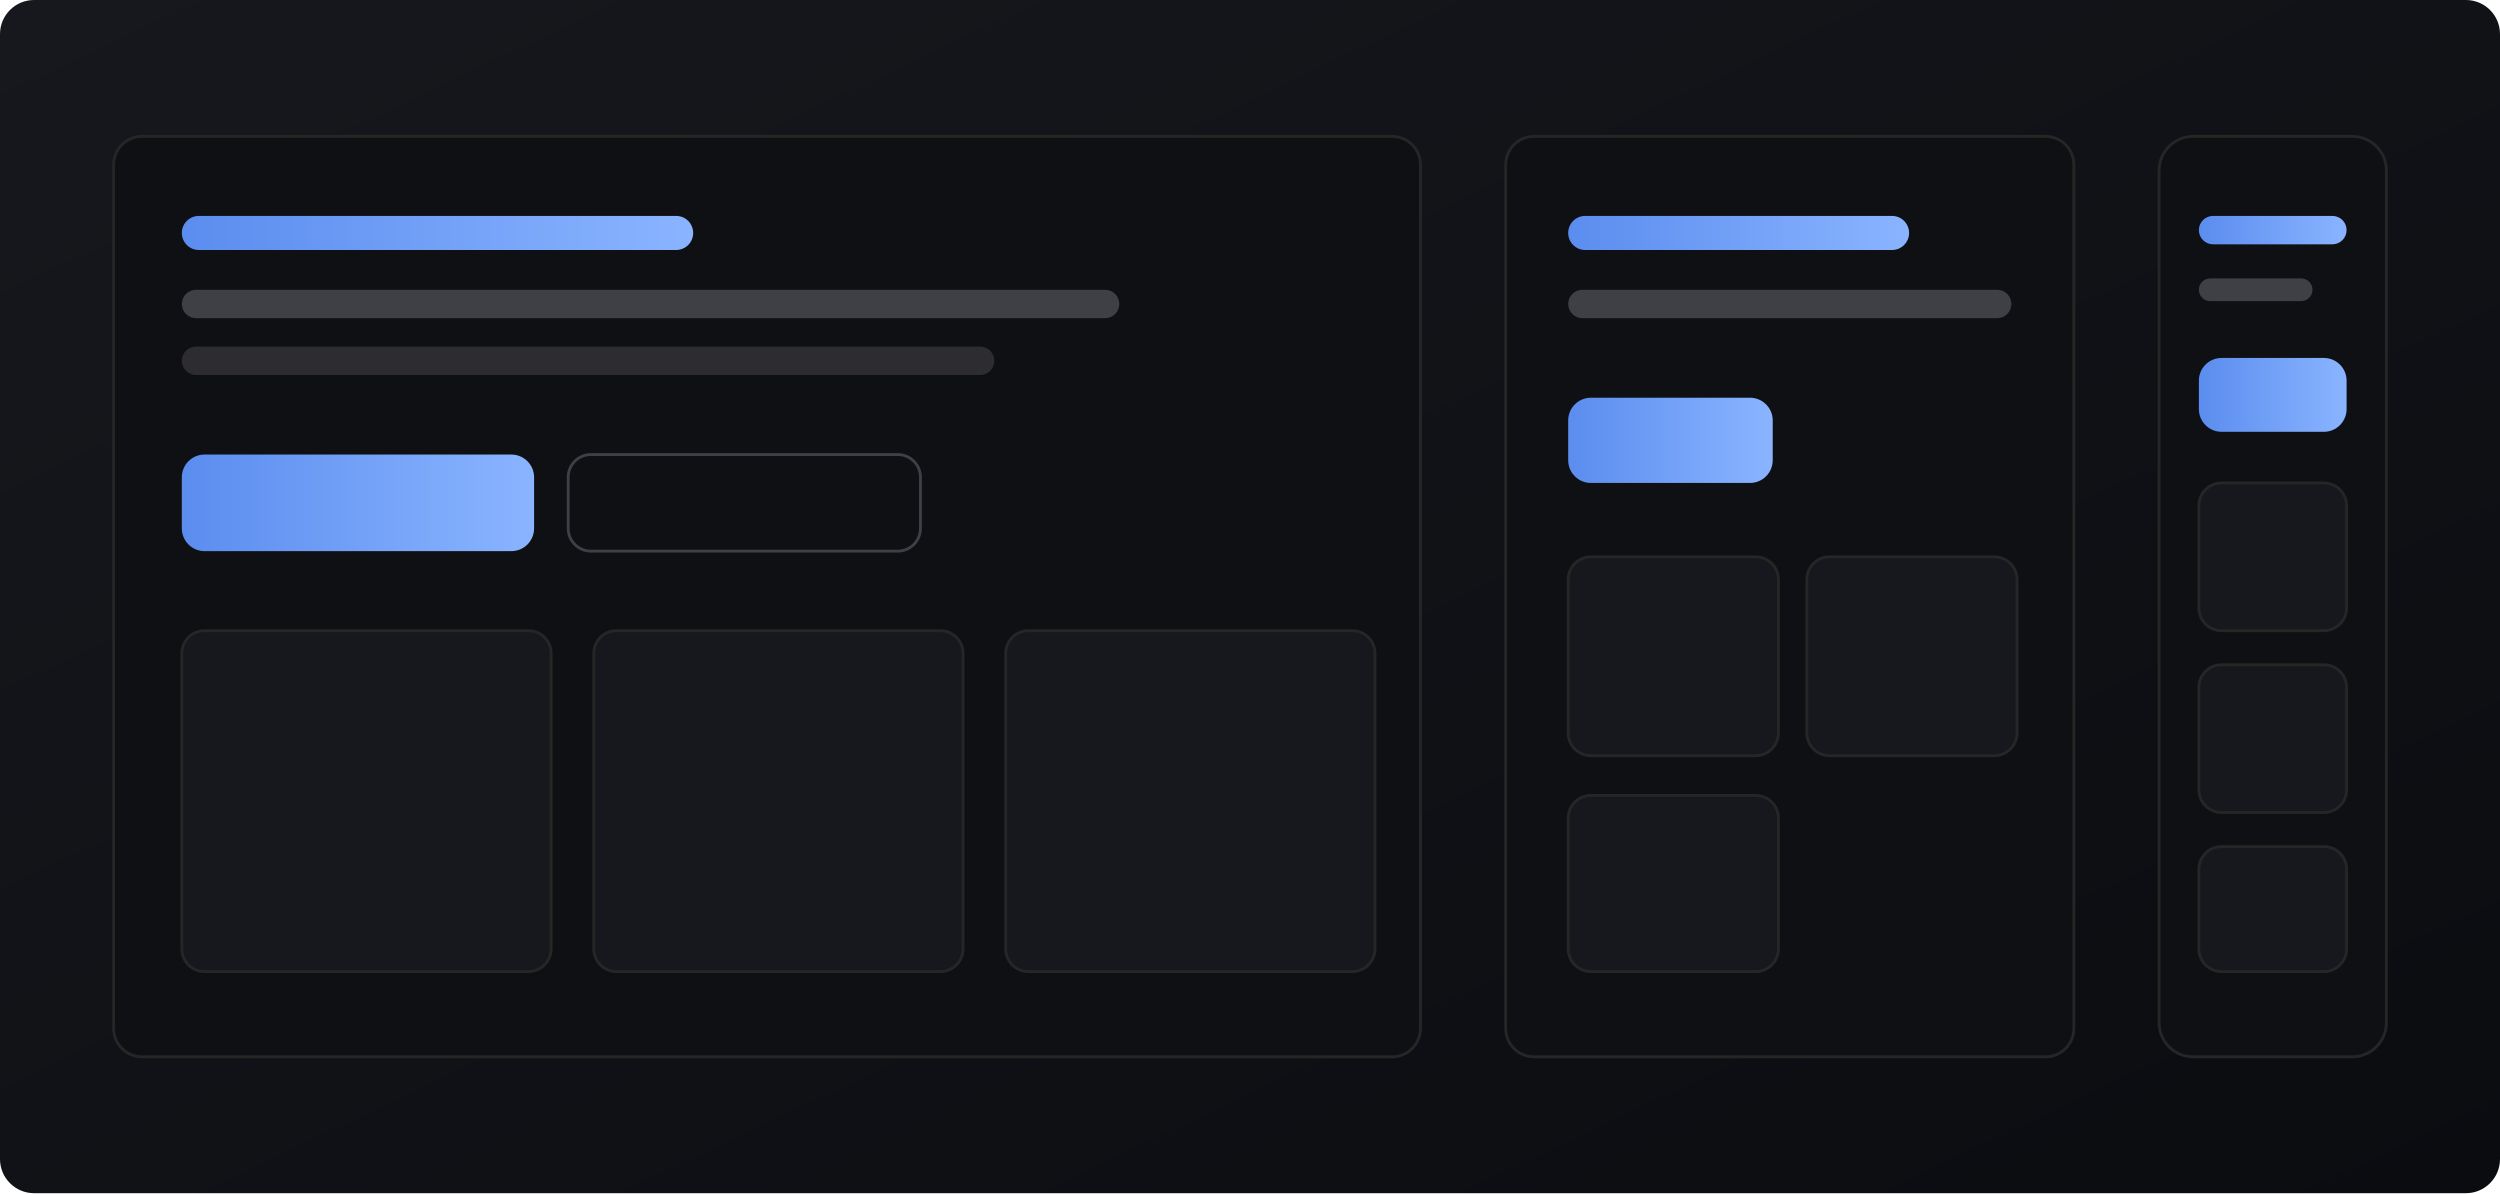
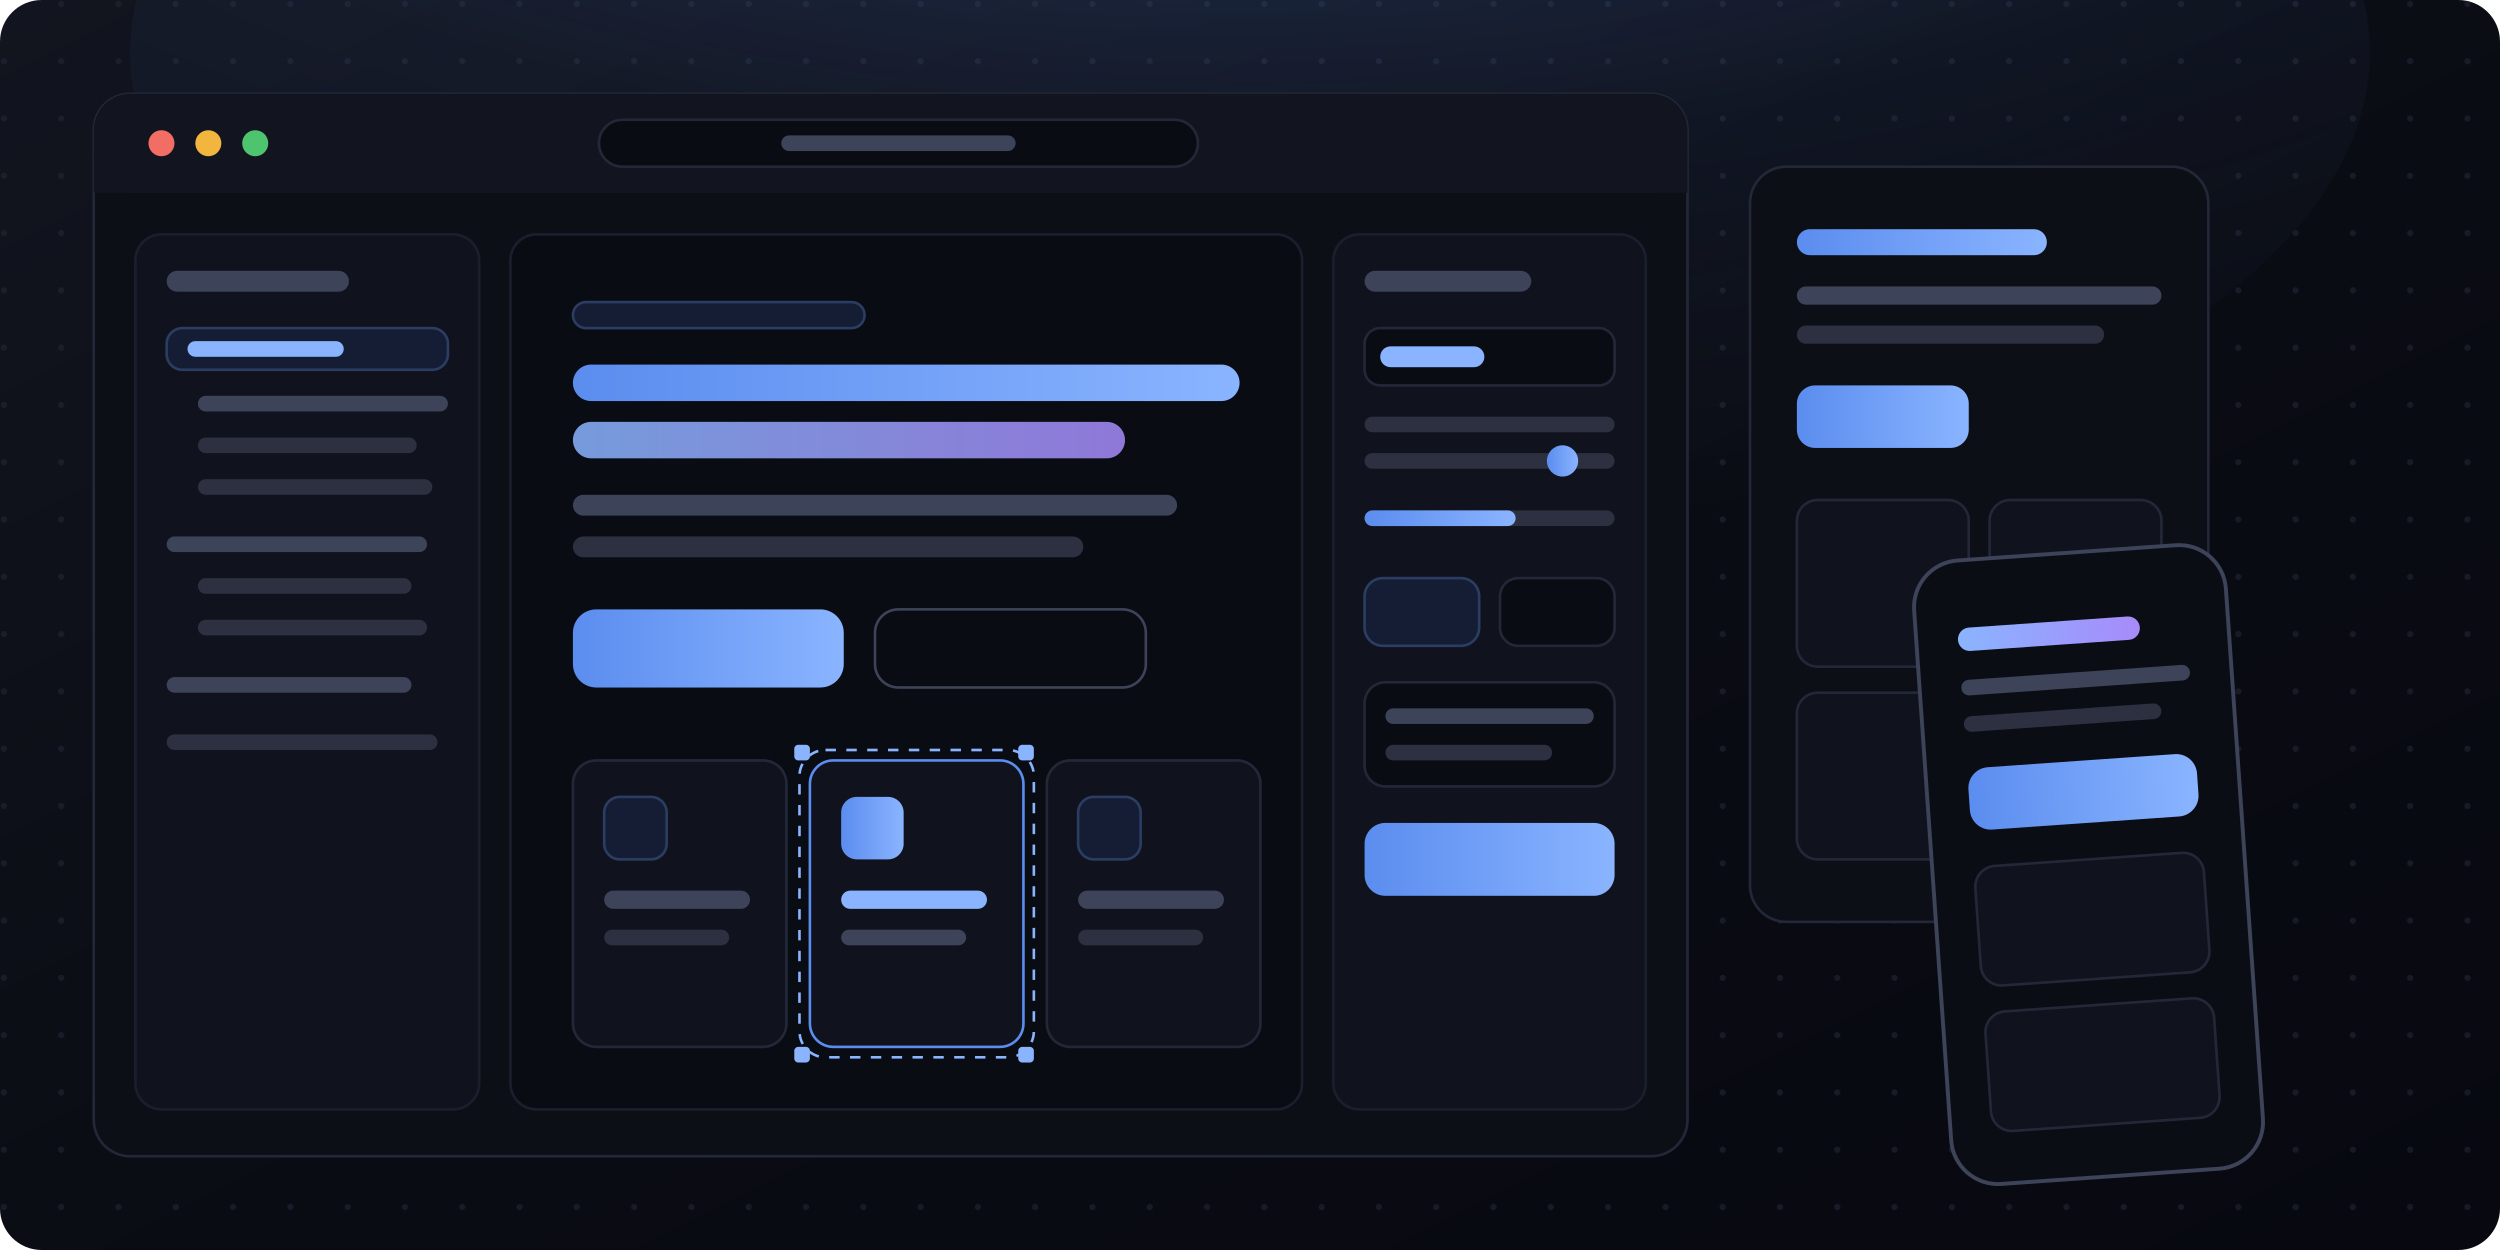
- <svg xmlns="http://www.w3.org/2000/svg" viewBox="0 0 880 420" width="880" height="420" role="img" aria-label="Abstract preview of one template rendered as desktop, tablet, and mobile frames">
+ <svg xmlns="http://www.w3.org/2000/svg" viewBox="0 0 960 480" width="960" height="480" role="img" aria-label="Abstract preview of one template rendered as desktop, tablet, and mobile frames">
  <defs>
-     <linearGradient id="asterSurface" x1="0" y1="0" x2="1" y2="1">
-       <stop offset="0%" stop-color="#16181d" />
-       <stop offset="100%" stop-color="#0b0c10" />
+     <linearGradient id="apSurface" x1="0" y1="0" x2="1" y2="1">
+       <stop offset="0%" stop-color="#12151f" />
+       <stop offset="55%" stop-color="#0a0c13" />
+       <stop offset="100%" stop-color="#070810" />
    </linearGradient>
-     <linearGradient id="asterAccent" x1="0" y1="0" x2="1" y2="0">
+     <linearGradient id="apAccent" x1="0" y1="0" x2="1" y2="0">
      <stop offset="0%" stop-color="#5b8def" />
      <stop offset="100%" stop-color="#8ab4ff" />
    </linearGradient>
+     <linearGradient id="apViolet" x1="0" y1="0" x2="1" y2="0">
+       <stop offset="0%" stop-color="#8ab4ff" />
+       <stop offset="100%" stop-color="#a78bfa" />
+     </linearGradient>
+     <radialGradient id="apGlow" cx="0.5" cy="0" r="1">
+       <stop offset="0%" stop-color="#5b8def" stop-opacity="0.35" />
+       <stop offset="60%" stop-color="#5b8def" stop-opacity="0.06" />
+       <stop offset="100%" stop-color="#5b8def" stop-opacity="0" />
+     </radialGradient>
+     <pattern id="apDots" width="22" height="22" patternUnits="userSpaceOnUse">
+       <circle cx="1.5" cy="1.5" r="1.2" fill="#232839" />
+     </pattern>
  </defs>
-   <rect width="880" height="420" rx="12" fill="url(#asterSurface)" />
-   <rect x="40" y="48" width="460" height="324" rx="10" fill="#0f1013" stroke="#262626" />
-   <rect x="64" y="76" width="180" height="12" rx="6" fill="url(#asterAccent)" />
-   <rect x="64" y="102" width="330" height="10" rx="5" fill="#3f3f46" />
-   <rect x="64" y="122" width="286" height="10" rx="5" fill="#2c2c31" />
-   <rect x="64" y="160" width="124" height="34" rx="8" fill="url(#asterAccent)" />
-   <rect x="200" y="160" width="124" height="34" rx="8" fill="none" stroke="#3f3f46" />
-   <rect x="64" y="222" width="130" height="120" rx="8" fill="#16181d" stroke="#262626" />
-   <rect x="209" y="222" width="130" height="120" rx="8" fill="#16181d" stroke="#262626" />
-   <rect x="354" y="222" width="130" height="120" rx="8" fill="#16181d" stroke="#262626" />
-   <rect x="530" y="48" width="200" height="324" rx="10" fill="#0f1013" stroke="#262626" />
-   <rect x="552" y="76" width="120" height="12" rx="6" fill="url(#asterAccent)" />
-   <rect x="552" y="102" width="156" height="10" rx="5" fill="#3f3f46" />
-   <rect x="552" y="140" width="72" height="30" rx="8" fill="url(#asterAccent)" />
-   <rect x="552" y="196" width="74" height="70" rx="8" fill="#16181d" stroke="#262626" />
-   <rect x="636" y="196" width="74" height="70" rx="8" fill="#16181d" stroke="#262626" />
-   <rect x="552" y="280" width="74" height="62" rx="8" fill="#16181d" stroke="#262626" />
-   <rect x="760" y="48" width="80" height="324" rx="12" fill="#0f1013" stroke="#262626" />
-   <rect x="774" y="76" width="52" height="10" rx="5" fill="url(#asterAccent)" />
-   <rect x="774" y="98" width="40" height="8" rx="4" fill="#3f3f46" />
-   <rect x="774" y="126" width="52" height="26" rx="8" fill="url(#asterAccent)" />
-   <rect x="774" y="170" width="52" height="52" rx="8" fill="#16181d" stroke="#262626" />
-   <rect x="774" y="234" width="52" height="52" rx="8" fill="#16181d" stroke="#262626" />
-   <rect x="774" y="298" width="52" height="44" rx="8" fill="#16181d" stroke="#262626" />
+   <rect width="960" height="480" rx="16" fill="url(#apSurface)" />
+   <rect width="960" height="480" rx="16" fill="url(#apDots)" opacity="0.55" />
+   <ellipse cx="480" cy="20" rx="430" ry="190" fill="url(#apGlow)" />
+   <rect x="36" y="36" width="612" height="408" rx="14" fill="#0d0f17" stroke="#232839" />
+   <rect x="36" y="36" width="612" height="38" rx="14" fill="#12151f" />
+   <rect x="36" y="60" width="612" height="14" fill="#12151f" />
+   <circle cx="62" cy="55" r="5" fill="#f26d63" />
+   <circle cx="80" cy="55" r="5" fill="#f2b63f" />
+   <circle cx="98" cy="55" r="5" fill="#4fc46f" />
+   <rect x="230" y="46" width="230" height="18" rx="9" fill="#0a0c13" stroke="#232839" />
+   <rect x="300" y="52" width="90" height="6" rx="3" fill="#3d4358" />
+   <rect x="52" y="90" width="132" height="336" rx="10" fill="#10131d" stroke="#1a1f2e" />
+   <rect x="64" y="104" width="70" height="8" rx="4" fill="#3d4358" />
+   <rect x="64" y="126" width="108" height="16" rx="6" fill="#141d33" stroke="#2b3d63" />
+   <rect x="72" y="131" width="60" height="6" rx="3" fill="#8ab4ff" />
+   <rect x="76" y="152" width="96" height="6" rx="3" fill="#3d4358" />
+   <rect x="76" y="168" width="84" height="6" rx="3" fill="#2c3040" />
+   <rect x="76" y="184" width="90" height="6" rx="3" fill="#2c3040" />
+   <rect x="64" y="206" width="100" height="6" rx="3" fill="#3d4358" />
+   <rect x="76" y="222" width="82" height="6" rx="3" fill="#2c3040" />
+   <rect x="76" y="238" width="88" height="6" rx="3" fill="#2c3040" />
+   <rect x="64" y="260" width="94" height="6" rx="3" fill="#3d4358" />
+   <rect x="64" y="282" width="104" height="6" rx="3" fill="#2c3040" />
+   <rect x="196" y="90" width="304" height="336" rx="10" fill="#0a0c13" stroke="#1a1f2e" />
+   <rect x="220" y="116" width="112" height="10" rx="5" fill="#141d33" stroke="#2b3d63" />
+   <rect x="220" y="140" width="256" height="14" rx="7" fill="url(#apAccent)" />
+   <rect x="220" y="162" width="212" height="14" rx="7" fill="url(#apViolet)" opacity="0.85" />
+   <rect x="220" y="190" width="232" height="8" rx="4" fill="#3d4358" />
+   <rect x="220" y="206" width="196" height="8" rx="4" fill="#2c3040" />
+   <rect x="220" y="234" width="104" height="30" rx="9" fill="url(#apAccent)" />
+   <rect x="336" y="234" width="104" height="30" rx="9" fill="none" stroke="#3d4358" />
+   <rect x="220" y="292" width="82" height="110" rx="9" fill="#10131d" stroke="#232839" />
+   <rect x="232" y="306" width="24" height="24" rx="6" fill="#141d33" stroke="#2b3d63" />
+   <rect x="232" y="342" width="56" height="7" rx="3.5" fill="#3d4358" />
+   <rect x="232" y="357" width="48" height="6" rx="3" fill="#2c3040" />
+   <rect x="311" y="292" width="82" height="110" rx="9" fill="#10131d" stroke="#5b8def" />
+   <rect x="323" y="306" width="24" height="24" rx="6" fill="url(#apAccent)" />
+   <rect x="323" y="342" width="56" height="7" rx="3.5" fill="#8ab4ff" />
+   <rect x="323" y="357" width="48" height="6" rx="3" fill="#3d4358" />
+   <rect x="402" y="292" width="82" height="110" rx="9" fill="#10131d" stroke="#232839" />
+   <rect x="414" y="306" width="24" height="24" rx="6" fill="#141d33" stroke="#2b3d63" />
+   <rect x="414" y="342" width="56" height="7" rx="3.5" fill="#3d4358" />
+   <rect x="414" y="357" width="48" height="6" rx="3" fill="#2c3040" />
+   <rect x="307" y="288" width="90" height="118" rx="10" fill="none" stroke="#8ab4ff" stroke-dasharray="4 4" />
+   <rect x="305" y="286" width="6" height="6" rx="1.5" fill="#8ab4ff" />
+   <rect x="391" y="286" width="6" height="6" rx="1.5" fill="#8ab4ff" />
+   <rect x="305" y="402" width="6" height="6" rx="1.5" fill="#8ab4ff" />
+   <rect x="391" y="402" width="6" height="6" rx="1.5" fill="#8ab4ff" />
+   <rect x="512" y="90" width="120" height="336" rx="10" fill="#10131d" stroke="#1a1f2e" />
+   <rect x="524" y="104" width="64" height="8" rx="4" fill="#3d4358" />
+   <rect x="524" y="126" width="96" height="22" rx="6" fill="#0a0c13" stroke="#232839" />
+   <rect x="530" y="133" width="40" height="8" rx="4" fill="#8ab4ff" />
+   <rect x="524" y="160" width="96" height="6" rx="3" fill="#2c3040" />
+   <rect x="524" y="174" width="96" height="6" rx="3" fill="#2c3040" />
+   <circle cx="600" cy="177" r="6" fill="url(#apAccent)" />
+   <rect x="524" y="196" width="96" height="6" rx="3" fill="#2c3040" />
+   <rect x="524" y="196" width="58" height="6" rx="3" fill="url(#apAccent)" />
+   <rect x="524" y="222" width="44" height="26" rx="7" fill="#141d33" stroke="#2b3d63" />
+   <rect x="576" y="222" width="44" height="26" rx="7" fill="#0a0c13" stroke="#232839" />
+   <rect x="524" y="262" width="96" height="40" rx="8" fill="#0a0c13" stroke="#232839" />
+   <rect x="532" y="272" width="80" height="6" rx="3" fill="#3d4358" />
+   <rect x="532" y="286" width="64" height="6" rx="3" fill="#2c3040" />
+   <rect x="524" y="316" width="96" height="28" rx="8" fill="url(#apAccent)" />
+   <rect x="672" y="64" width="176" height="290" rx="14" fill="#0d0f17" stroke="#232839" />
+   <rect x="690" y="88" width="96" height="10" rx="5" fill="url(#apAccent)" />
+   <rect x="690" y="110" width="140" height="7" rx="3.5" fill="#3d4358" />
+   <rect x="690" y="125" width="118" height="7" rx="3.5" fill="#2c3040" />
+   <rect x="690" y="148" width="66" height="24" rx="7" fill="url(#apAccent)" />
+   <rect x="690" y="192" width="66" height="64" rx="8" fill="#10131d" stroke="#232839" />
+   <rect x="764" y="192" width="66" height="64" rx="8" fill="#10131d" stroke="#232839" />
+   <rect x="690" y="266" width="140" height="64" rx="8" fill="#10131d" stroke="#232839" />
+   <rect x="742" y="212" width="120" height="240" rx="18" fill="#0b0d15" stroke="#3d4358" stroke-width="1.5" transform="rotate(-4 802 332)" />
+   <g transform="rotate(-4 802 332)">
+     <rect x="758" y="238" width="70" height="9" rx="4.5" fill="url(#apViolet)" />
+     <rect x="758" y="258" width="88" height="6" rx="3" fill="#3d4358" />
+     <rect x="758" y="272" width="76" height="6" rx="3" fill="#2c3040" />
+     <rect x="758" y="292" width="88" height="24" rx="8" fill="url(#apAccent)" />
+     <rect x="758" y="330" width="88" height="46" rx="8" fill="#10131d" stroke="#232839" />
+     <rect x="758" y="386" width="88" height="46" rx="8" fill="#10131d" stroke="#232839" />
+   </g>
</svg>
